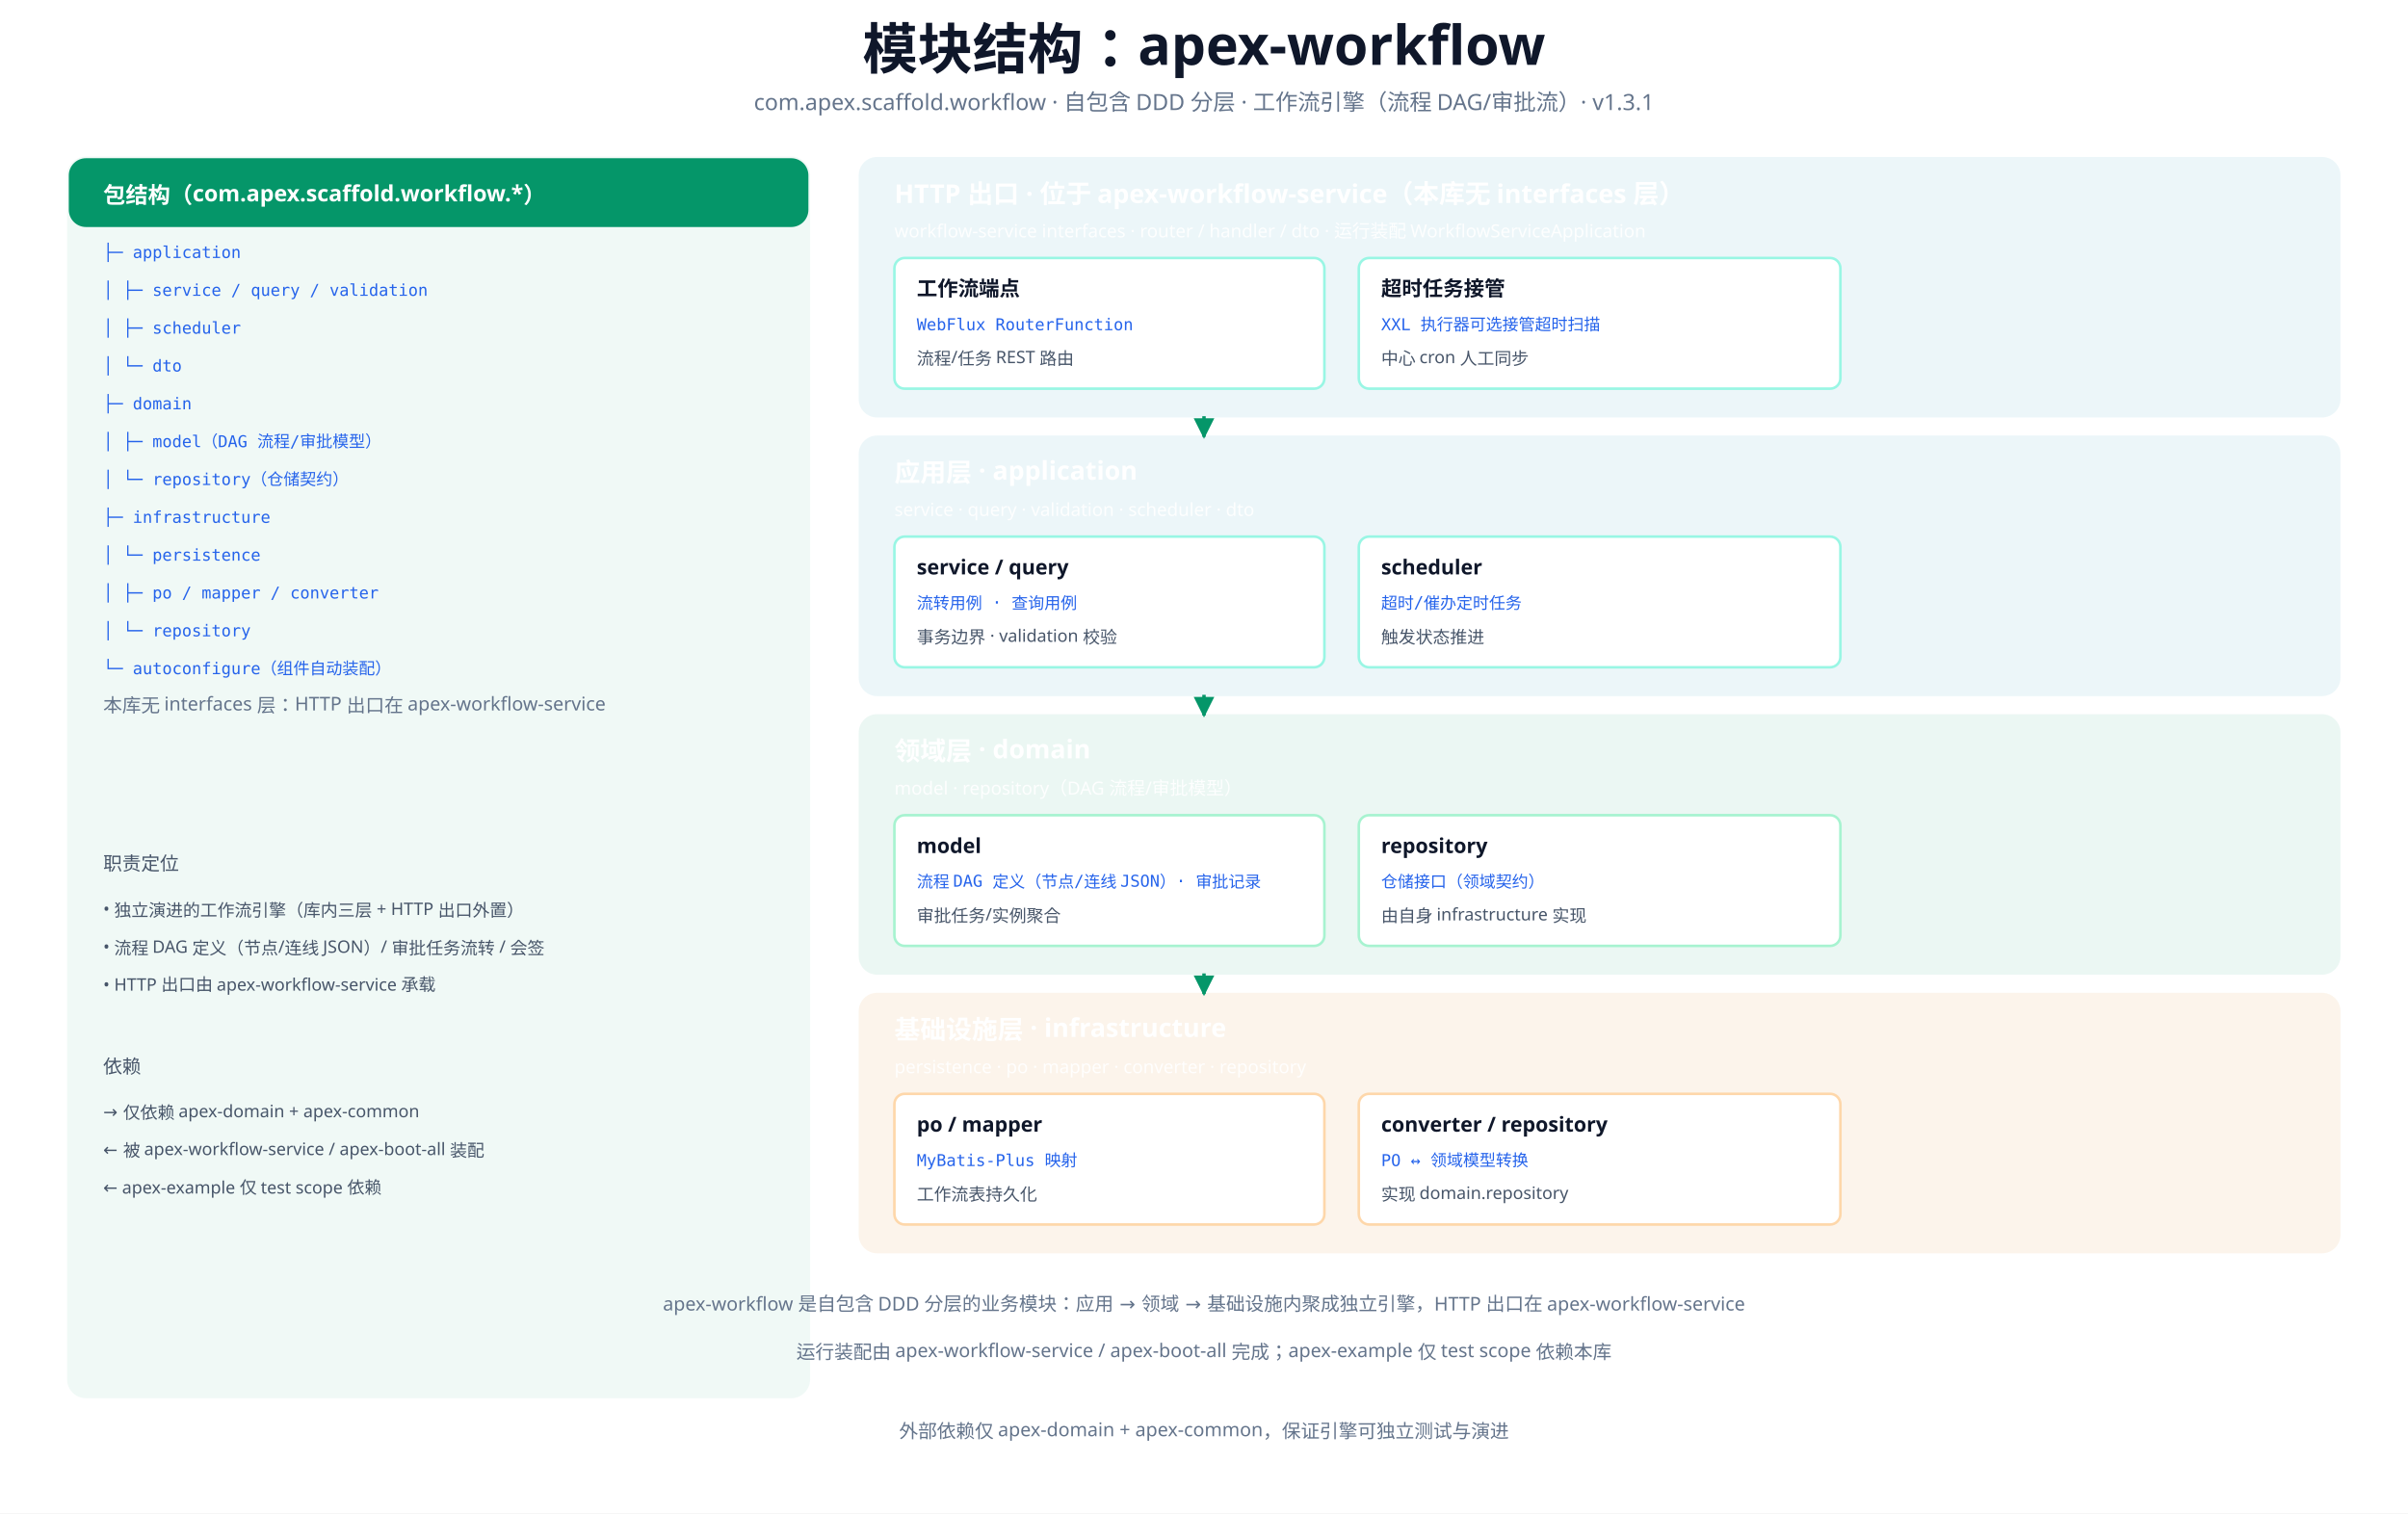
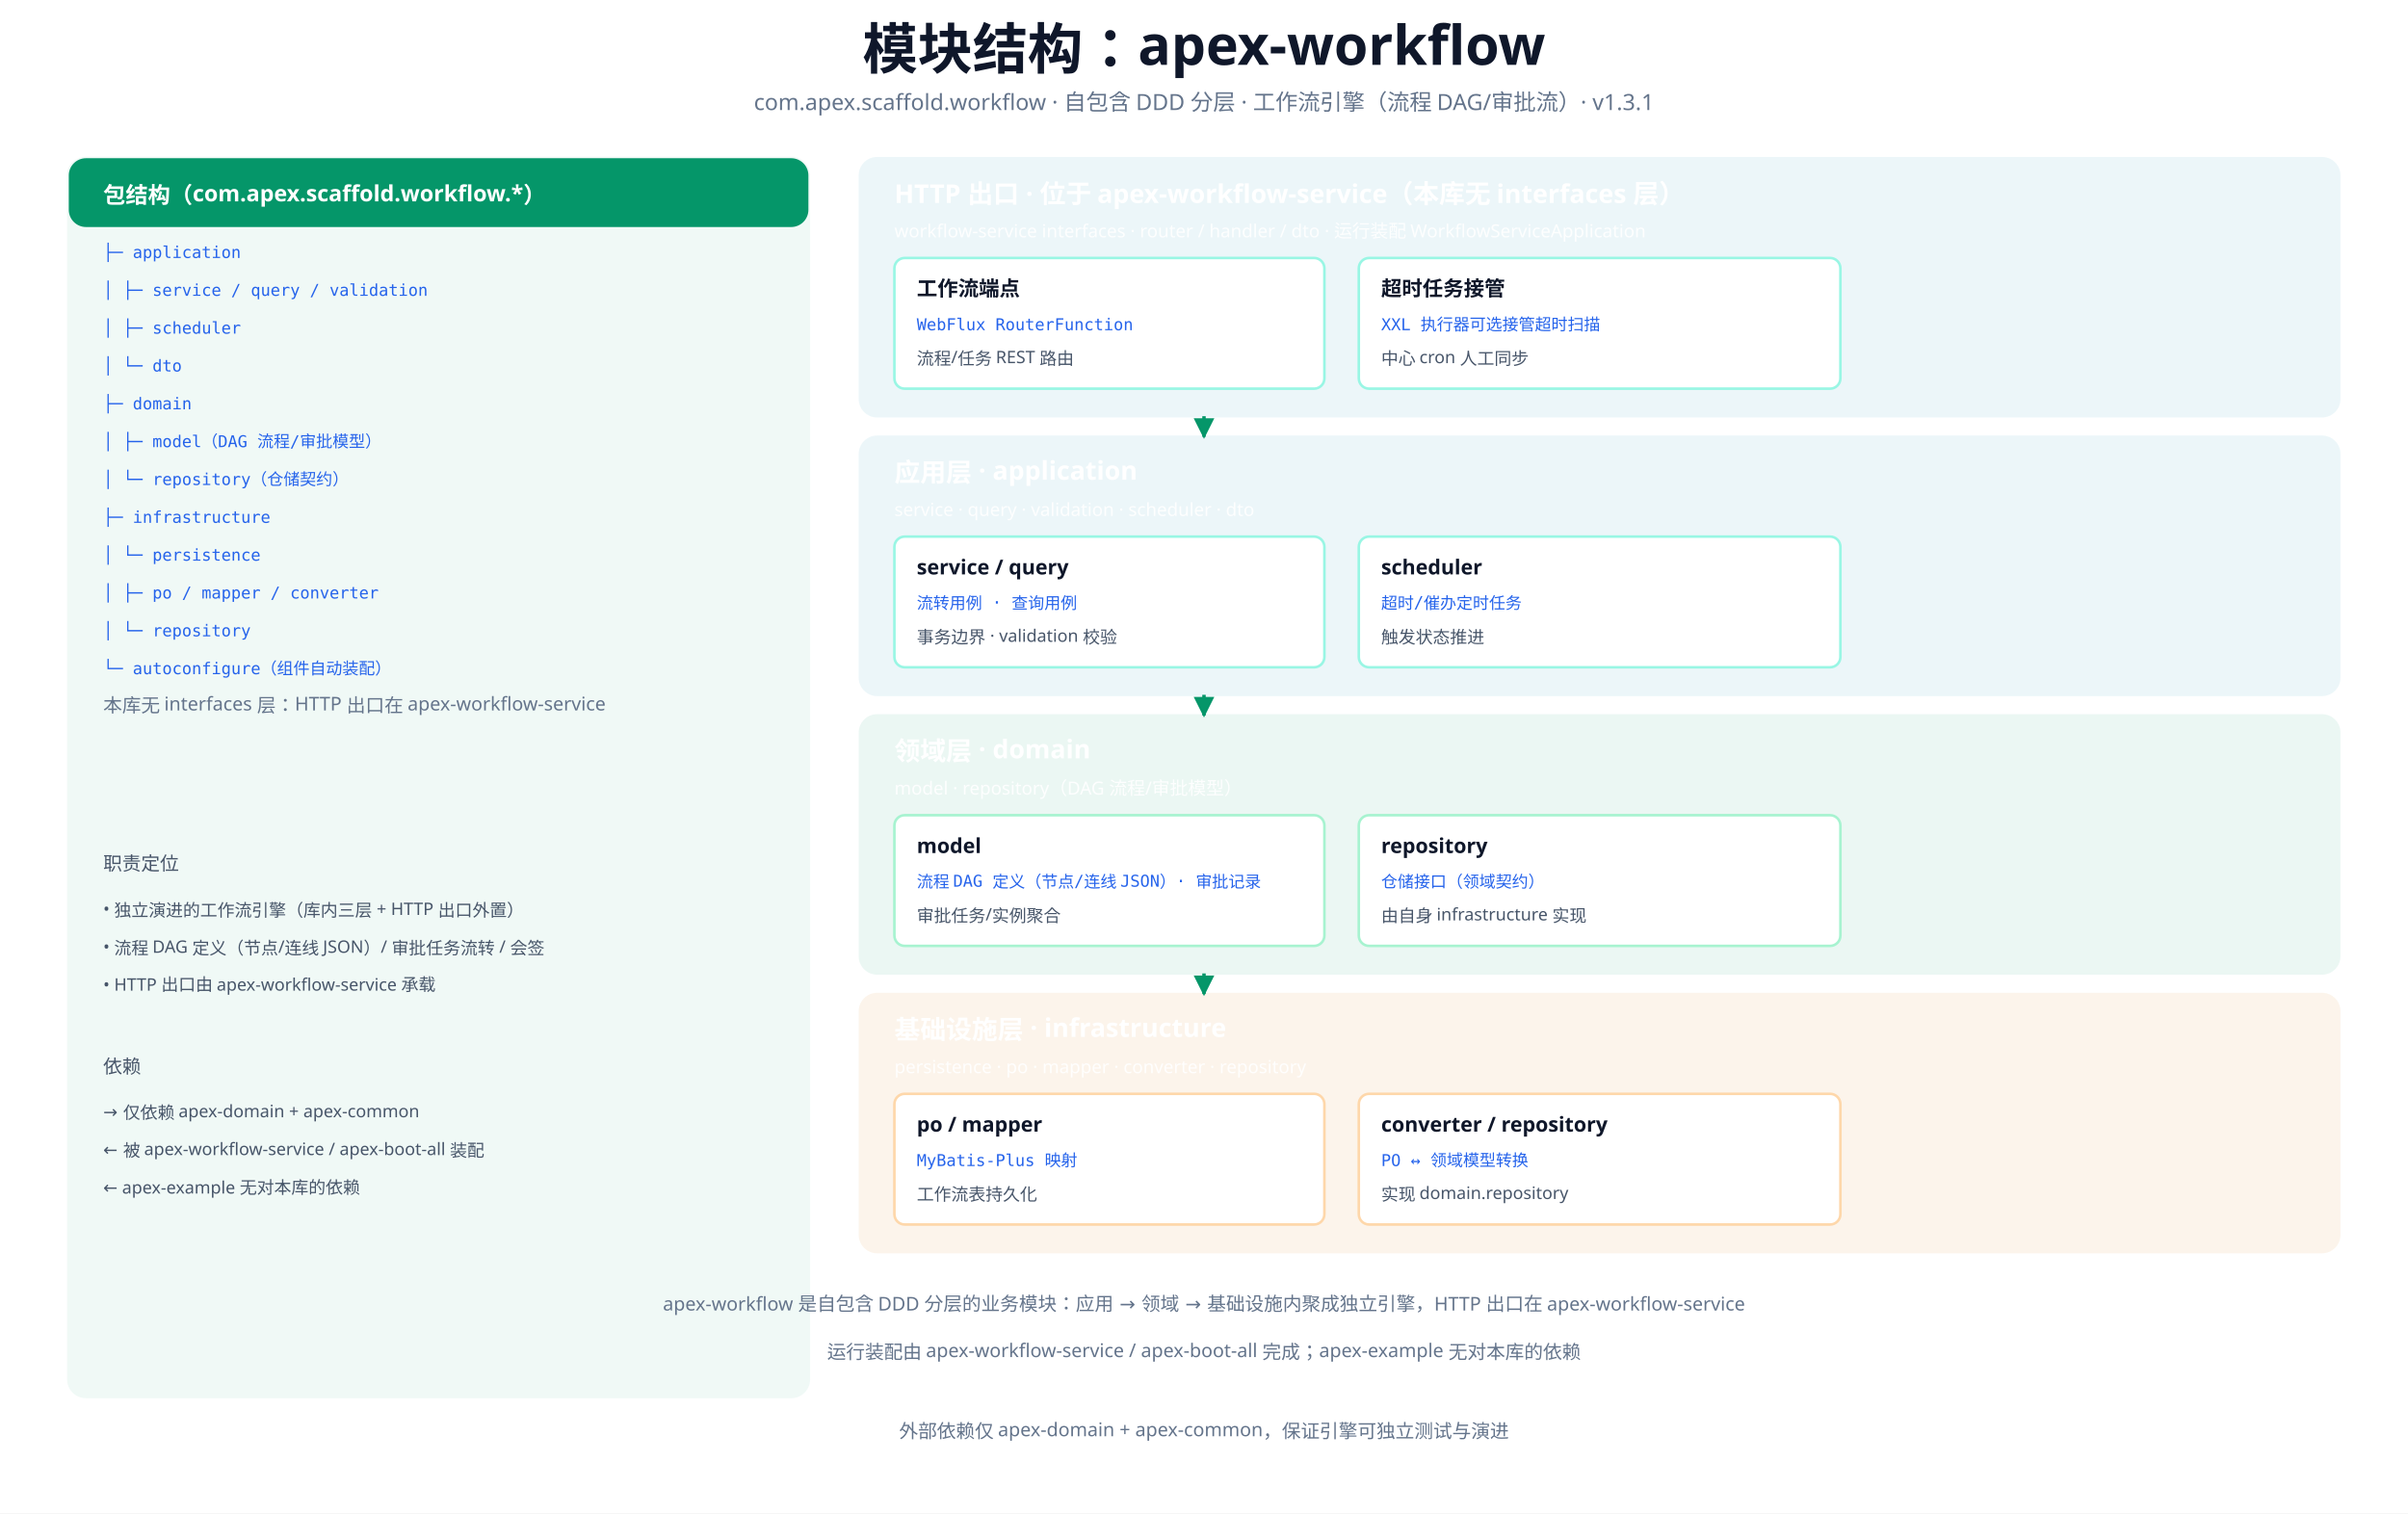
<svg xmlns="http://www.w3.org/2000/svg" viewBox="0 0 1400 880" width="1400" height="880">
  <defs>
    <style>
      .title{font:700 32px sans-serif;fill:#0f172a;text-anchor:middle}
      .subtitle{font:500 13px sans-serif;fill:#64748b;text-anchor:middle}
      .grp{font:600 13px sans-serif;fill:#fff}
      .box-title{font:600 12px sans-serif;fill:#0f172a}
      .box-desc{font:400 10px sans-serif;fill:#475569}
      .code{font:500 9.5px monospace;fill:#2563eb}
      .note{font:500 11px sans-serif;fill:#64748b}
      .legend{font:500 11px sans-serif;fill:#475569}
      .layer-title{font:600 15px sans-serif;fill:#fff}
      .layer-sub{font:500 10.5px sans-serif;fill:#fff;opacity:.9}
    </style>
    <marker id="arrow" viewBox="0 0 10 10" refX="9" refY="5" markerWidth="6" markerHeight="6" orient="auto">
      <path d="M 0 0 L 10 5 L 0 10 z" fill="#059669" />
    </marker>
  </defs>
  <rect width="1400" height="880" fill="#fff" />
  <text x="700" y="40" class="title">模块结构：apex-workflow</text>
  <text x="700" y="64" class="subtitle">com.apex.scaffold.workflow · 自包含 DDD 分层 · 工作流引擎（流程 DAG/审批流）· v1.3.1</text>
  <rect x="40" y="92" width="430" height="720" rx="10" fill="#059669" opacity="0.06" stroke="#059669" stroke-width="2" />
  <rect x="40" y="92" width="430" height="40" rx="10" fill="#059669" />
  <text x="60" y="118" class="grp">包结构（com.apex.scaffold.workflow.*）</text>
  <text x="60" y="150" class="code">├─ application</text>
  <text x="60" y="172" class="code">│  ├─ service / query / validation</text>
  <text x="60" y="194" class="code">│  ├─ scheduler</text>
  <text x="60" y="216" class="code">│  └─ dto</text>
  <text x="60" y="238" class="code">├─ domain</text>
  <text x="60" y="260" class="code">│  ├─ model（DAG 流程/审批模型）</text>
  <text x="60" y="282" class="code">│  └─ repository（仓储契约）</text>
  <text x="60" y="304" class="code">├─ infrastructure</text>
  <text x="60" y="326" class="code">│  └─ persistence</text>
  <text x="60" y="348" class="code">│     ├─ po / mapper / converter</text>
  <text x="60" y="370" class="code">│     └─ repository</text>
  <text x="60" y="392" class="code">└─ autoconfigure（组件自动装配）</text>
  <text x="60" y="414" class="note">本库无 interfaces 层：HTTP 出口在 apex-workflow-service</text>
  <text x="60" y="506" class="legend" font-weight="600">职责定位</text>
  <text x="60" y="532" class="box-desc">• 独立演进的工作流引擎（库内三层 + HTTP 出口外置）</text>
  <text x="60" y="554" class="box-desc">• 流程 DAG 定义（节点/连线 JSON）/ 审批任务流转 / 会签</text>
  <text x="60" y="576" class="box-desc">• HTTP 出口由 apex-workflow-service 承载</text>
  <text x="60" y="624" class="legend" font-weight="600">依赖</text>
  <text x="60" y="650" class="box-desc">→ 仅依赖 apex-domain + apex-common</text>
  <text x="60" y="672" class="box-desc">← 被 apex-workflow-service / apex-boot-all 装配</text>
-   <text x="60" y="694" class="box-desc">← apex-example 仅 test scope 依赖</text>
+   <text x="60" y="694" class="box-desc">← apex-example 无对本库的依赖</text>
  <rect x="500" y="92" width="860" height="150" rx="10" fill="#0891b2" opacity="0.08" stroke="#0891b2" stroke-width="1.5" />
  <text x="520" y="118" class="layer-title" fill="#0891b2">HTTP 出口 · 位于 apex-workflow-service（本库无 interfaces 层）</text>
  <text x="520" y="138" class="layer-sub" fill="#0891b2">workflow-service interfaces · router / handler / dto · 运行装配 WorkflowServiceApplication</text>
  <rect x="520" y="150" width="250" height="76" rx="6" fill="#fff" stroke="#99f6e4" stroke-width="1.5" />
  <text x="533" y="172" class="box-title">工作流端点</text>
  <text x="533" y="192" class="code">WebFlux RouterFunction</text>
  <text x="533" y="212" class="box-desc">流程/任务 REST 路由</text>
  <rect x="790" y="150" width="280" height="76" rx="6" fill="#fff" stroke="#99f6e4" stroke-width="1.5" />
  <text x="803" y="172" class="box-title">超时任务接管</text>
  <text x="803" y="192" class="code">XXL 执行器可选接管超时扫描</text>
  <text x="803" y="212" class="box-desc">中心 cron 人工同步</text>
  <rect x="500" y="254" width="860" height="150" rx="10" fill="#0891b2" opacity="0.08" stroke="#0891b2" stroke-width="1.5" />
  <text x="520" y="280" class="layer-title" fill="#0891b2">应用层 · application</text>
  <text x="520" y="300" class="layer-sub" fill="#0891b2">service · query · validation · scheduler · dto</text>
  <rect x="520" y="312" width="250" height="76" rx="6" fill="#fff" stroke="#99f6e4" stroke-width="1.5" />
  <text x="533" y="334" class="box-title">service / query</text>
  <text x="533" y="354" class="code">流转用例 · 查询用例</text>
  <text x="533" y="374" class="box-desc">事务边界 · validation 校验</text>
  <rect x="790" y="312" width="280" height="76" rx="6" fill="#fff" stroke="#99f6e4" stroke-width="1.5" />
  <text x="803" y="334" class="box-title">scheduler</text>
  <text x="803" y="354" class="code">超时/催办定时任务</text>
  <text x="803" y="374" class="box-desc">触发状态推进</text>
  <rect x="500" y="416" width="860" height="150" rx="10" fill="#059669" opacity="0.08" stroke="#059669" stroke-width="1.5" />
  <text x="520" y="442" class="layer-title" fill="#059669">领域层 · domain</text>
  <text x="520" y="462" class="layer-sub" fill="#059669">model · repository（DAG 流程/审批模型）</text>
  <rect x="520" y="474" width="250" height="76" rx="6" fill="#fff" stroke="#a7f3d0" stroke-width="1.5" />
  <text x="533" y="496" class="box-title">model</text>
  <text x="533" y="516" class="code">流程 DAG 定义（节点/连线 JSON）· 审批记录</text>
  <text x="533" y="536" class="box-desc">审批任务/实例聚合</text>
  <rect x="790" y="474" width="280" height="76" rx="6" fill="#fff" stroke="#a7f3d0" stroke-width="1.5" />
  <text x="803" y="496" class="box-title">repository</text>
  <text x="803" y="516" class="code">仓储接口（领域契约）</text>
  <text x="803" y="536" class="box-desc">由自身 infrastructure 实现</text>
  <rect x="500" y="578" width="860" height="150" rx="10" fill="#d97706" opacity="0.08" stroke="#d97706" stroke-width="1.5" />
  <text x="520" y="604" class="layer-title" fill="#d97706">基础设施层 · infrastructure</text>
  <text x="520" y="624" class="layer-sub" fill="#d97706">persistence · po · mapper · converter · repository</text>
  <rect x="520" y="636" width="250" height="76" rx="6" fill="#fff" stroke="#fed7aa" stroke-width="1.5" />
  <text x="533" y="658" class="box-title">po / mapper</text>
  <text x="533" y="678" class="code">MyBatis-Plus 映射</text>
  <text x="533" y="698" class="box-desc">工作流表持久化</text>
  <rect x="790" y="636" width="280" height="76" rx="6" fill="#fff" stroke="#fed7aa" stroke-width="1.5" />
  <text x="803" y="658" class="box-title">converter / repository</text>
  <text x="803" y="678" class="code">PO ↔ 领域模型转换</text>
  <text x="803" y="698" class="box-desc">实现 domain.repository</text>
  <line x1="700" y1="242" x2="700" y2="254" stroke="#059669" stroke-width="2" marker-end="url(#arrow)" />
  <line x1="700" y1="404" x2="700" y2="416" stroke="#059669" stroke-width="2" marker-end="url(#arrow)" />
  <line x1="700" y1="566" x2="700" y2="578" stroke="#059669" stroke-width="2" marker-end="url(#arrow)" />
  <text x="700" y="762" class="note" text-anchor="middle">apex-workflow 是自包含 DDD 分层的业务模块：应用 → 领域 → 基础设施内聚成独立引擎，HTTP 出口在 apex-workflow-service</text>
-   <text x="700" y="790" class="note" text-anchor="middle">运行装配由 apex-workflow-service / apex-boot-all 完成；apex-example 仅 test scope 依赖本库</text>
+   <text x="700" y="790" class="note" text-anchor="middle">运行装配由 apex-workflow-service / apex-boot-all 完成；apex-example 无对本库的依赖</text>
  <text x="700" y="836" class="note" text-anchor="middle">外部依赖仅 apex-domain + apex-common，保证引擎可独立测试与演进</text>
</svg>
